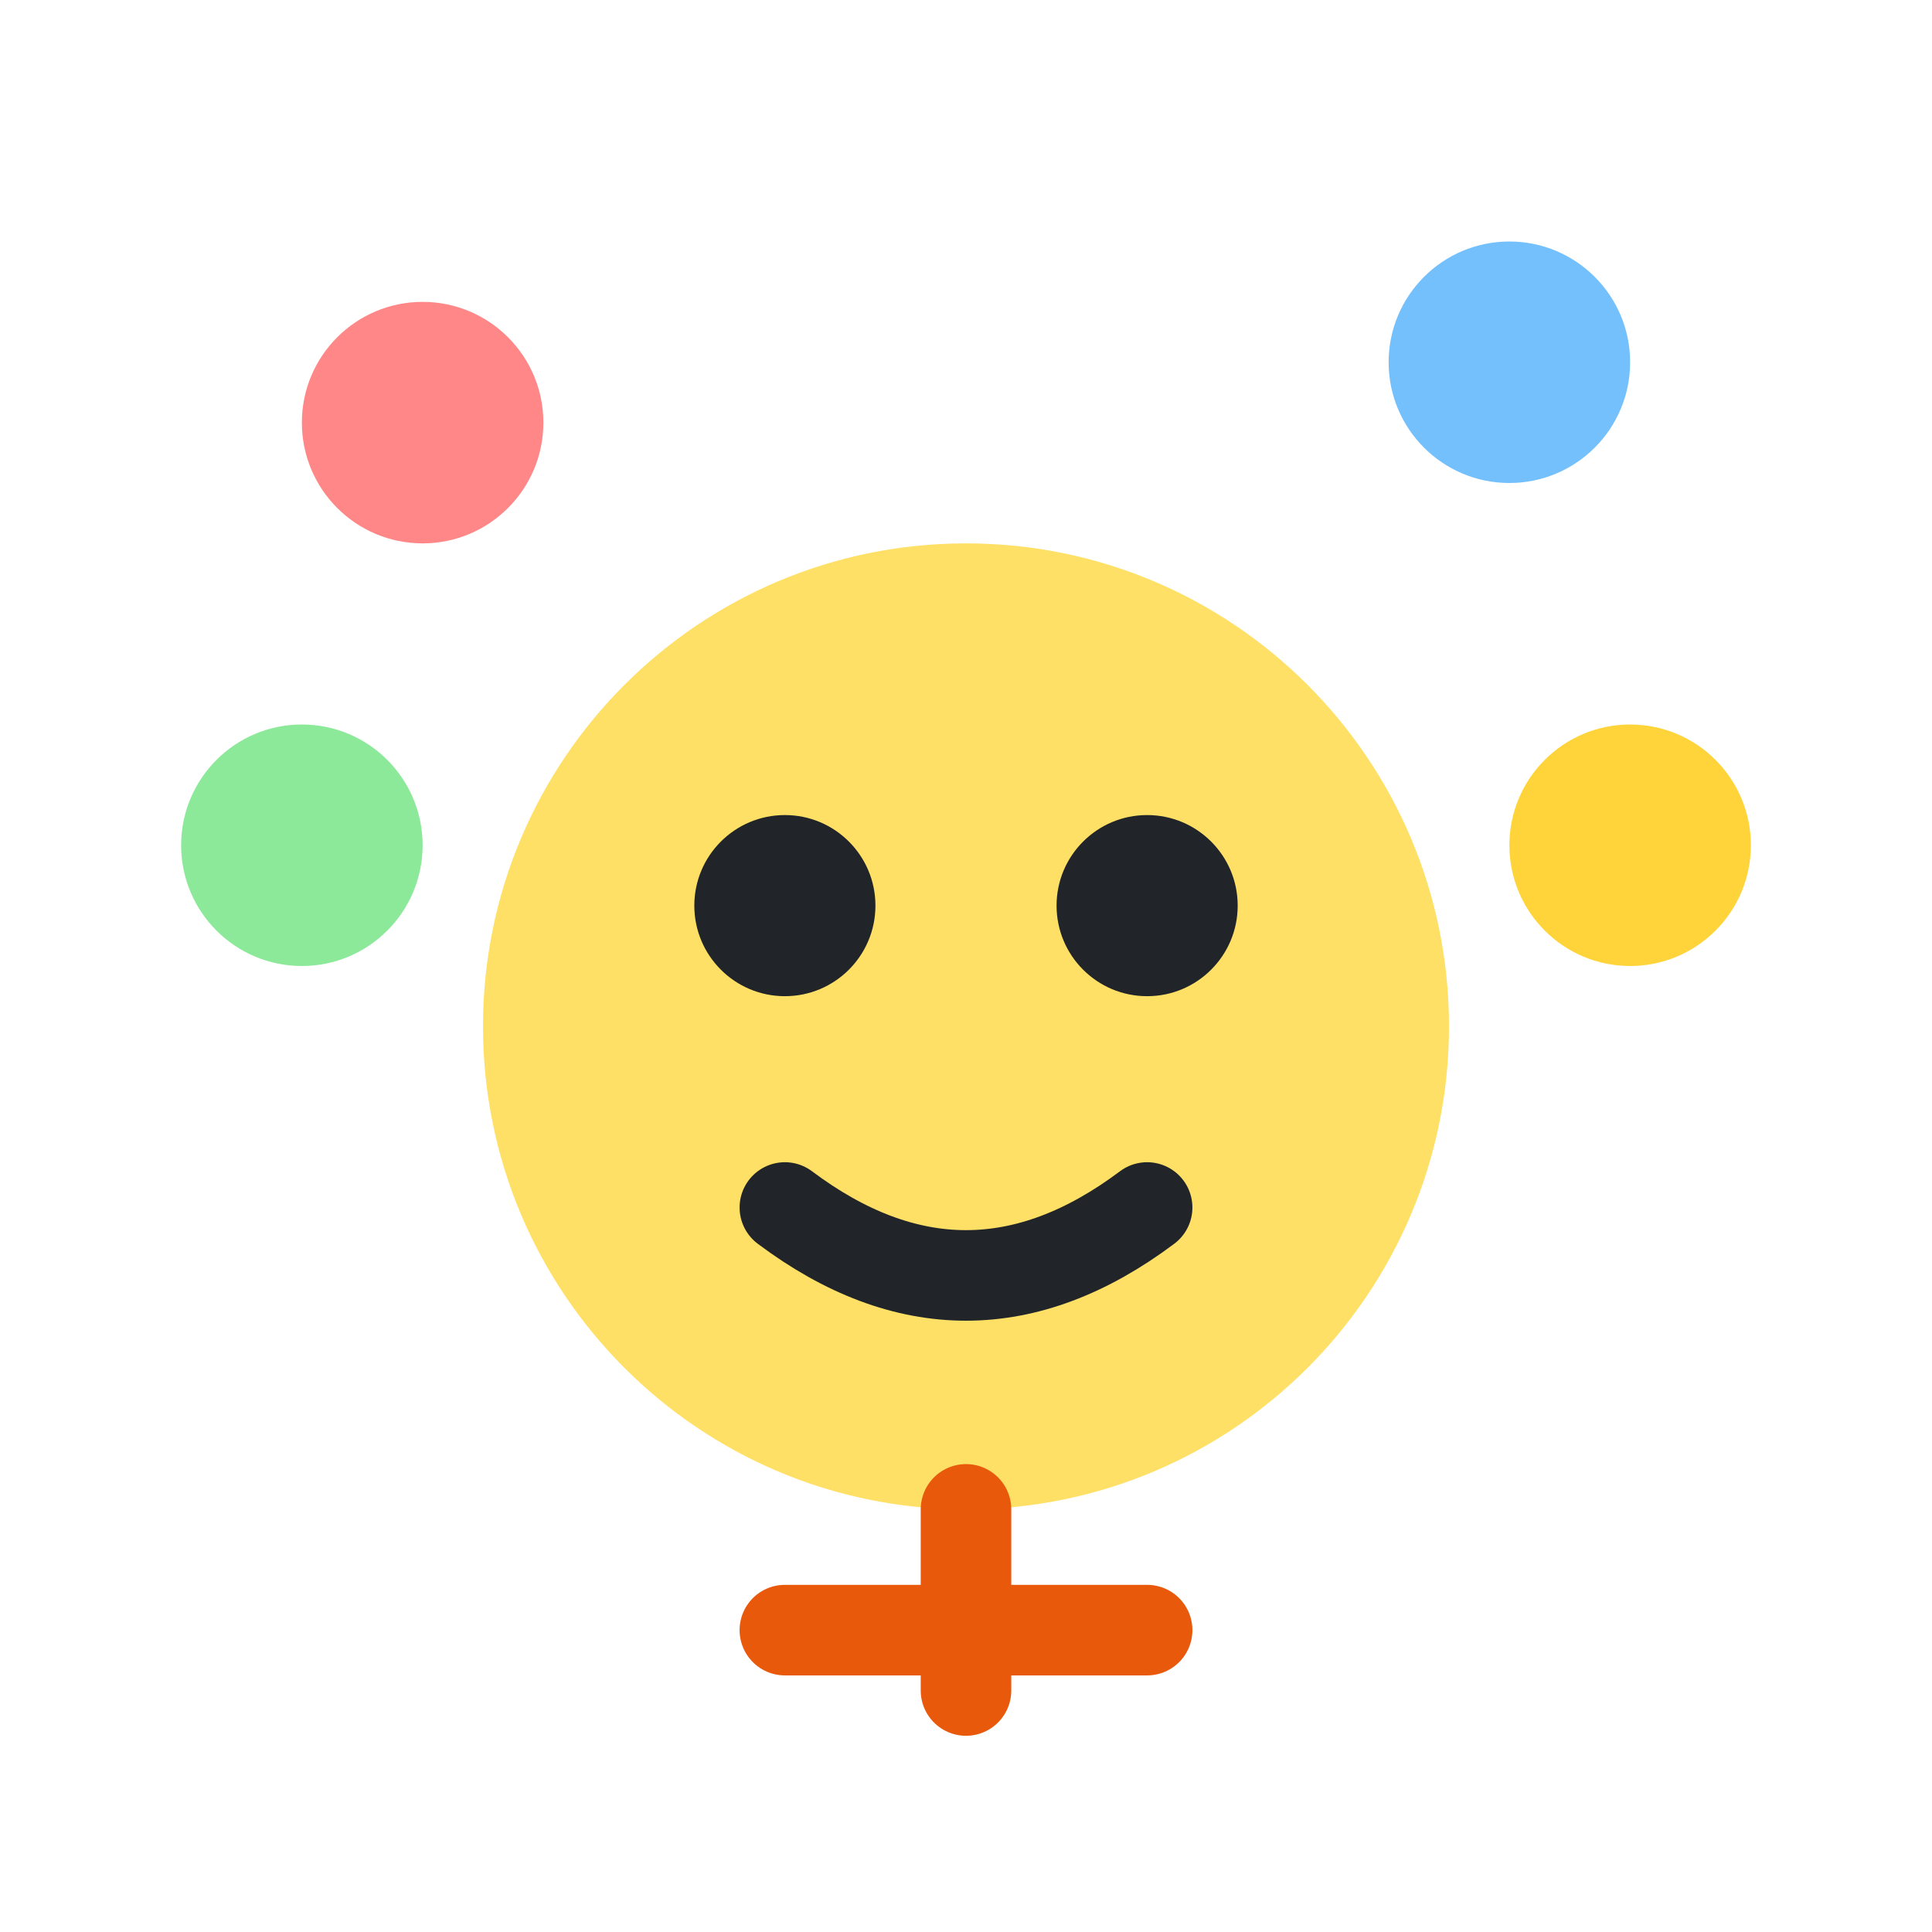
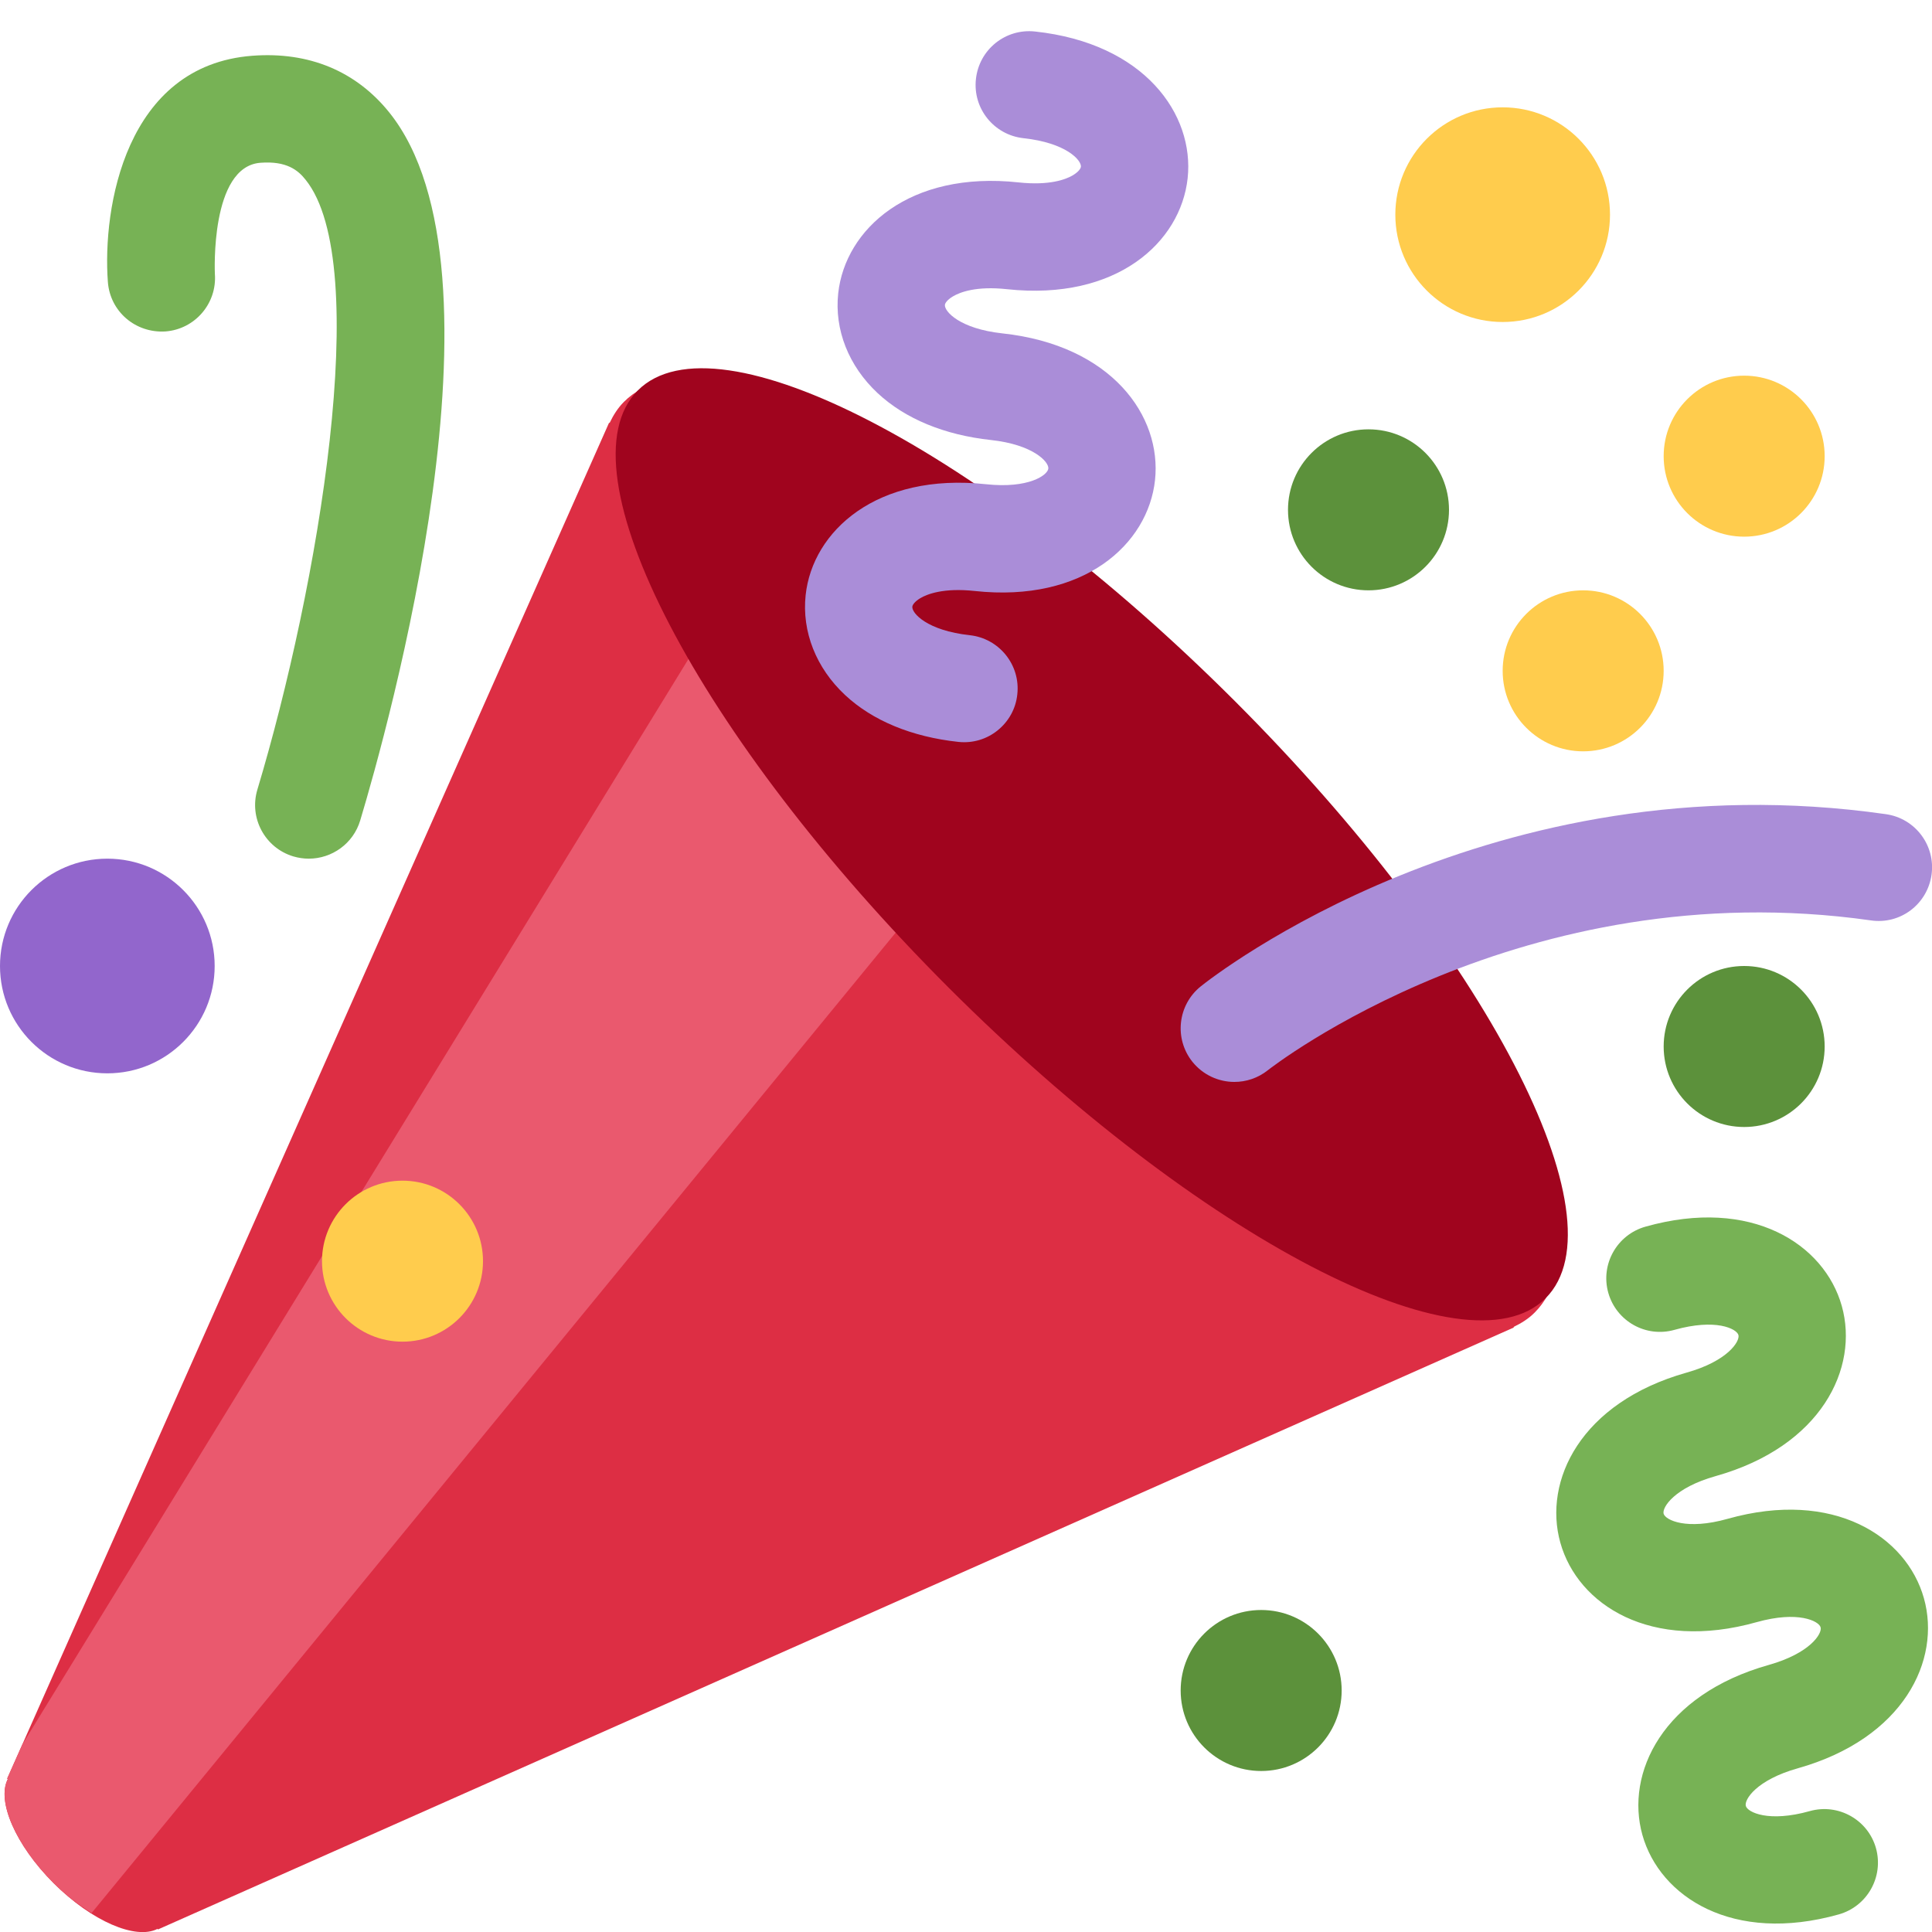
- <svg xmlns="http://www.w3.org/2000/svg" viewBox="0 0 64 64">
-   <circle cx="14" cy="14" r="4" fill="#ff8787" />
-   <circle cx="50" cy="12" r="4" fill="#74c0fc" />
-   <circle cx="54" cy="28" r="4" fill="#ffd43b" />
-   <circle cx="10" cy="28" r="4" fill="#8ce99a" />
-   <circle cx="32" cy="34" r="16" fill="#ffe066" />
-   <circle cx="26" cy="30" r="3" fill="#212529" />
-   <circle cx="38" cy="30" r="3" fill="#212529" />
-   <path d="M26 40c4 3 8 3 12 0" stroke="#212529" stroke-width="3" fill="none" stroke-linecap="round" />
-   <path d="M32 50v6M26 54h12" stroke="#e8590c" stroke-width="3" stroke-linecap="round" />
+ <svg xmlns="http://www.w3.org/2000/svg" width="64" height="64" viewBox="0 0 36 36">
+   <path fill="#DD2E44" d="M11.626 7.488c-.112.112-.197.247-.268.395l-.008-.008L.134 33.141l.011.011c-.208.403.14 1.223.853 1.937.713.713 1.533 1.061 1.936.853l.01.01L28.21 24.735l-.008-.009c.147-.07.282-.155.395-.269 1.562-1.562-.971-6.627-5.656-11.313-4.687-4.686-9.752-7.218-11.315-5.656z" />
+   <path fill="#EA596E" d="M13 12L.416 32.506l-.282.635.011.011c-.208.403.14 1.223.853 1.937.232.232.473.408.709.557L17 17l-4-5z" />
+   <path fill="#A0041E" d="M23.012 13.066c4.67 4.672 7.263 9.652 5.789 11.124-1.473 1.474-6.453-1.118-11.126-5.788-4.671-4.672-7.263-9.654-5.79-11.127 1.474-1.473 6.454 1.119 11.127 5.791z" />
+   <path fill="#AA8DD8" d="M18.59 13.609c-.199.161-.459.245-.734.215-.868-.094-1.598-.396-2.109-.873-.541-.505-.808-1.183-.735-1.862.128-1.192 1.324-2.286 3.363-2.066.793.085 1.147-.17 1.159-.292.014-.121-.277-.446-1.07-.532-.868-.094-1.598-.396-2.11-.873-.541-.505-.809-1.183-.735-1.862.13-1.192 1.325-2.286 3.362-2.065.578.062.883-.057 1.012-.134.103-.063.144-.123.148-.158.012-.121-.275-.446-1.07-.532-.549-.06-.947-.552-.886-1.102.059-.549.55-.946 1.101-.886 2.037.219 2.973 1.542 2.844 2.735-.13 1.194-1.325 2.286-3.364 2.067-.578-.063-.88.057-1.01.134-.103.062-.145.123-.149.157-.013.122.276.446 1.071.532 2.037.22 2.973 1.542 2.844 2.735-.129 1.192-1.324 2.286-3.362 2.065-.578-.062-.882.058-1.012.134-.104.064-.144.124-.148.158-.013.121.276.446 1.07.532.548.06.947.553.886 1.102-.028.274-.167.511-.366.671z" />
+   <path fill="#77B255" d="M30.661 22.857c1.973-.557 3.334.323 3.658 1.478.324 1.154-.378 2.615-2.35 3.17-.77.216-1.001.584-.97.701.034.118.425.312 1.193.095 1.972-.555 3.333.325 3.657 1.479.326 1.155-.378 2.614-2.351 3.17-.769.216-1.001.585-.967.702.033.117.423.311 1.192.095.53-.149 1.084.16 1.233.691.148.532-.161 1.084-.693 1.234-1.971.555-3.333-.323-3.659-1.479-.324-1.154.379-2.613 2.353-3.169.77-.217 1.001-.584.967-.702-.032-.117-.422-.312-1.19-.096-1.974.556-3.334-.322-3.659-1.479-.325-1.154.378-2.613 2.351-3.17.768-.215.999-.585.967-.701-.034-.118-.423-.312-1.192-.096-.532.15-1.083-.16-1.233-.691-.149-.53.161-1.082.693-1.232z" />
+   <path fill="#AA8DD8" d="M23.001 20.16c-.294 0-.584-.129-.782-.375-.345-.432-.274-1.061.156-1.406.218-.175 5.418-4.259 12.767-3.208.547.078.927.584.849 1.131-.078.546-.58.93-1.132.848-6.493-.922-11.187 2.754-11.233 2.791-.186.148-.406.219-.625.219z" />
+   <path fill="#77B255" d="M5.754 16c-.095 0-.192-.014-.288-.042-.529-.159-.829-.716-.67-1.245 1.133-3.773 2.16-9.794.898-11.364-.141-.178-.354-.353-.842-.316-.938.072-.849 2.051-.848 2.071.042.551-.372 1.031-.922 1.072-.559.034-1.031-.372-1.072-.923-.103-1.379.326-4.035 2.692-4.214 1.056-.08 1.933.287 2.552 1.057 2.371 2.951-.036 11.506-.542 13.192-.13.433-.528.712-.958.712z" />
+   <circle fill="#5C913B" cx="25.5" cy="9.5" r="1.5" />
+   <circle fill="#9266CC" cx="2" cy="18" r="2" />
+   <circle fill="#5C913B" cx="32.5" cy="19.5" r="1.5" />
+   <circle fill="#5C913B" cx="23.5" cy="31.5" r="1.5" />
+   <circle fill="#FFCC4D" cx="28" cy="4" r="2" />
+   <circle fill="#FFCC4D" cx="32.5" cy="8.5" r="1.5" />
+   <circle fill="#FFCC4D" cx="29.5" cy="12.5" r="1.5" />
+   <circle fill="#FFCC4D" cx="7.5" cy="23.5" r="1.5" />
</svg>
